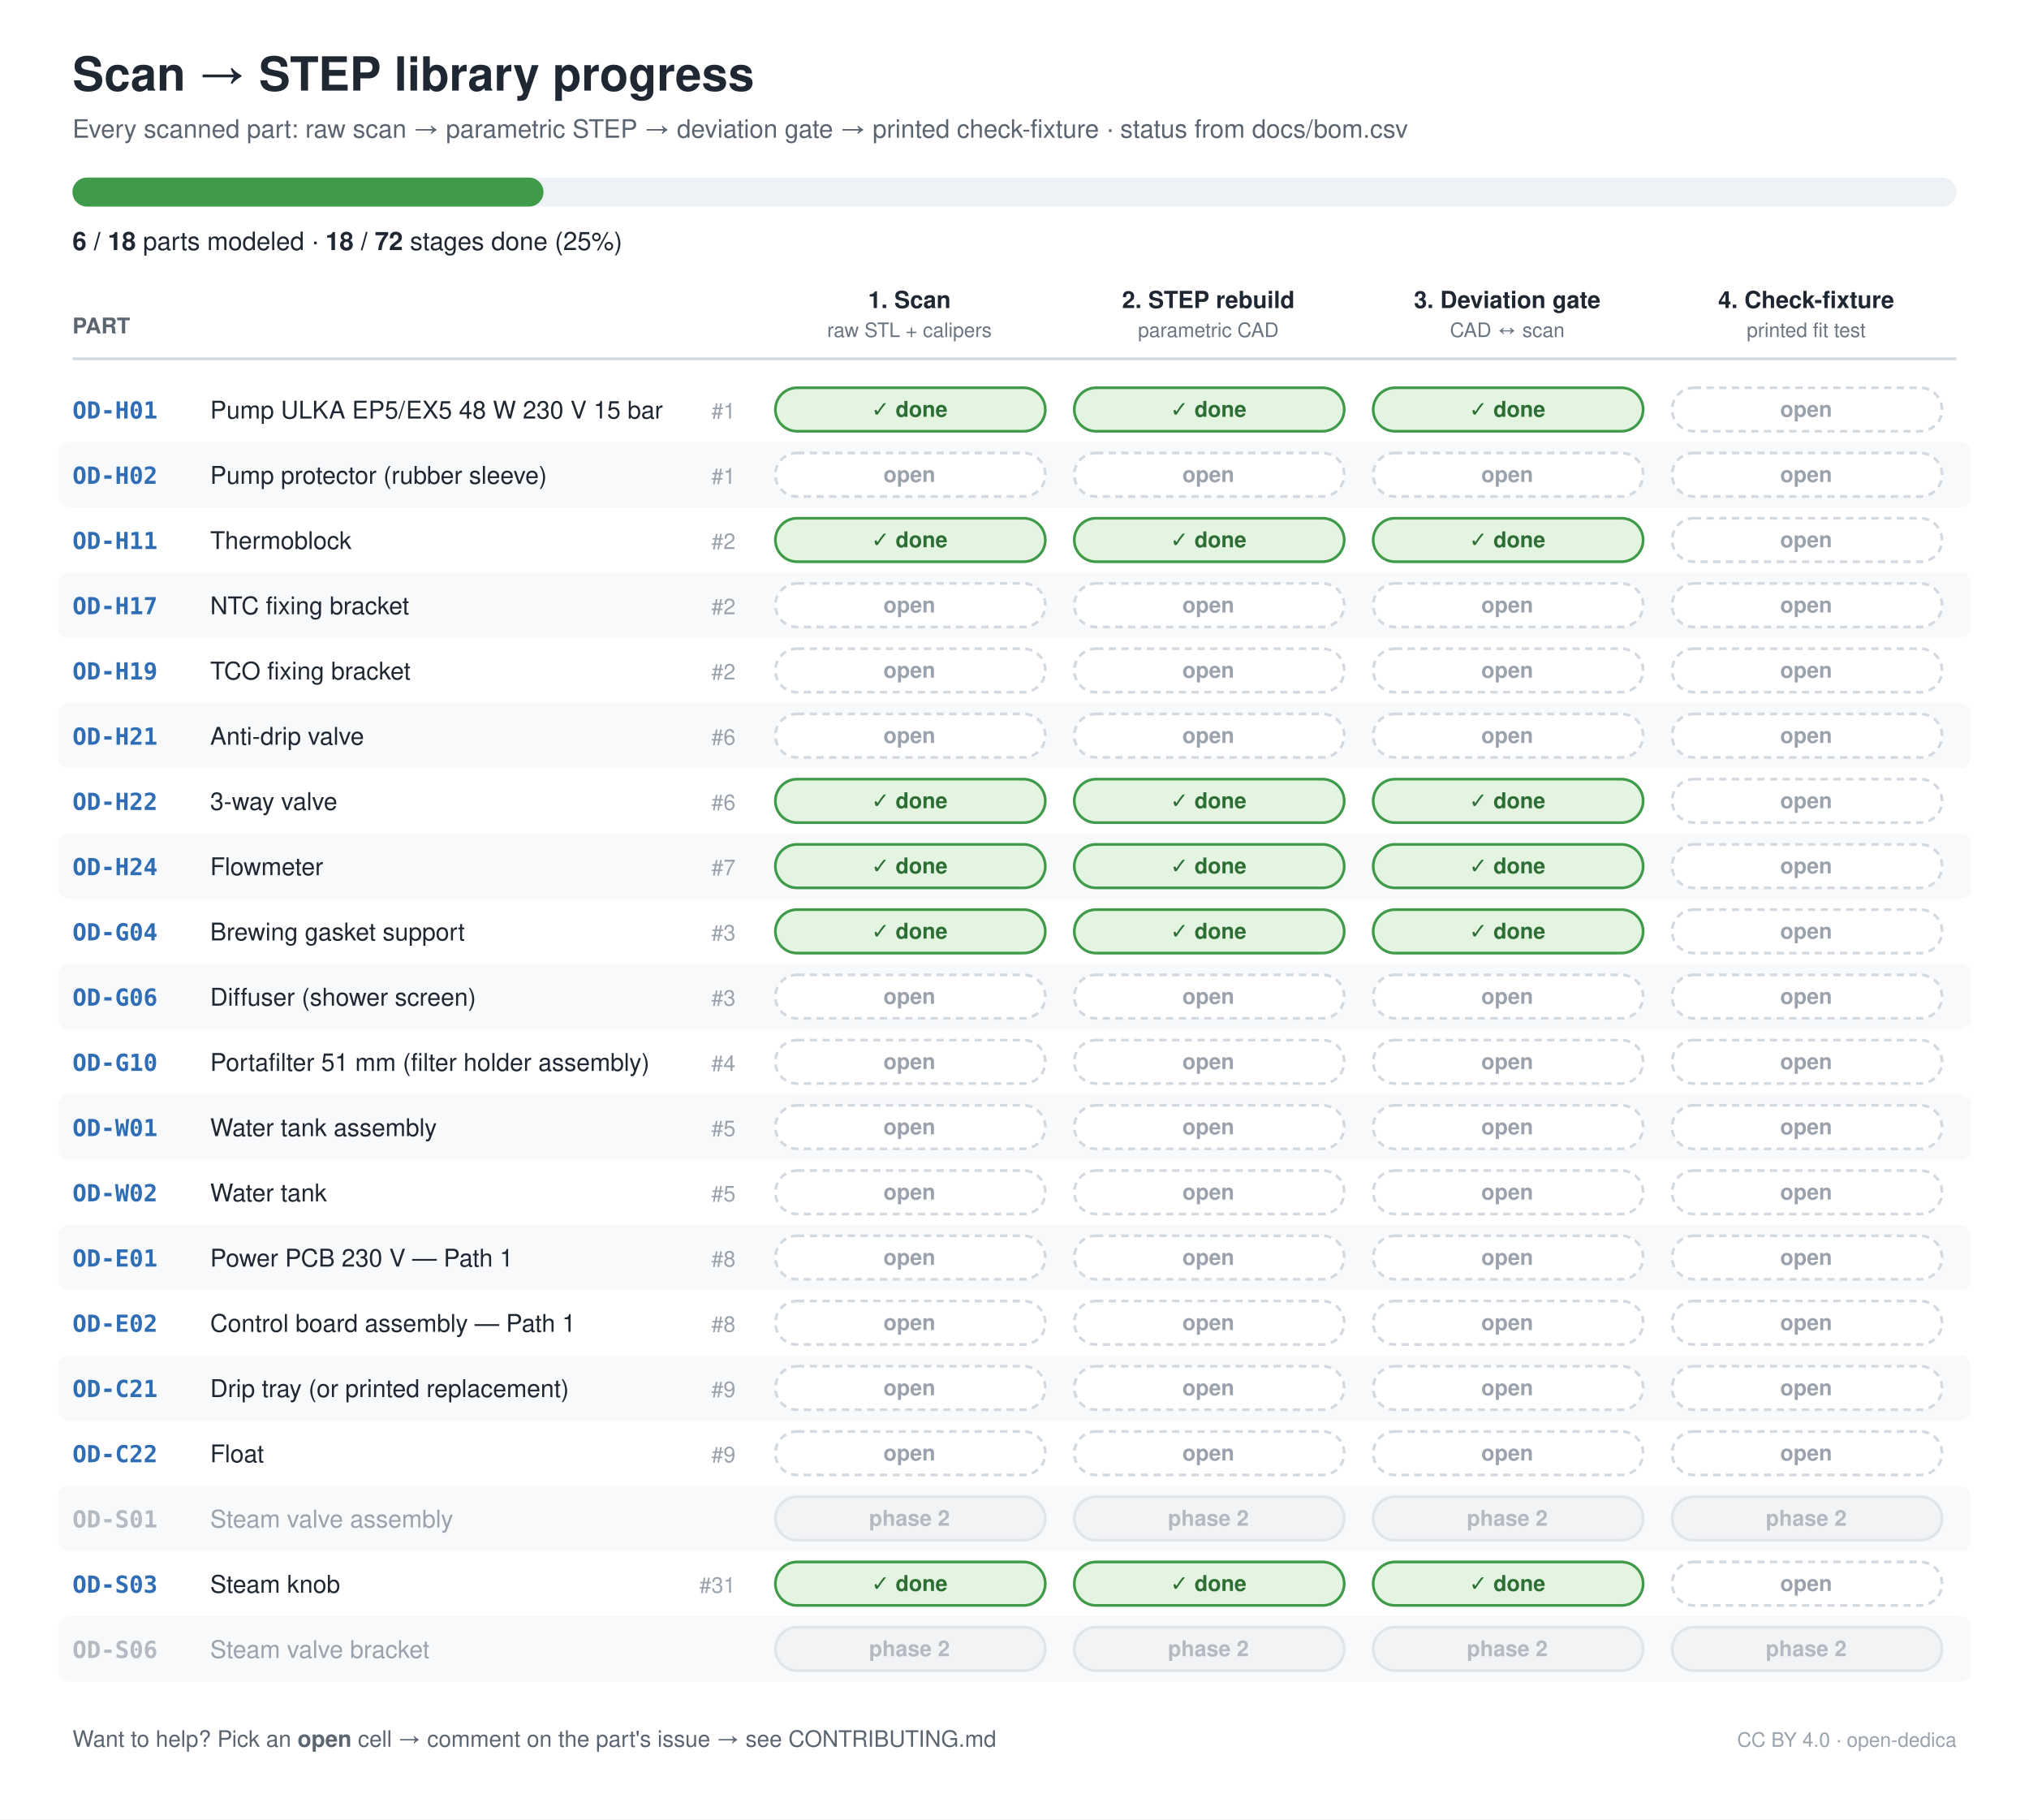
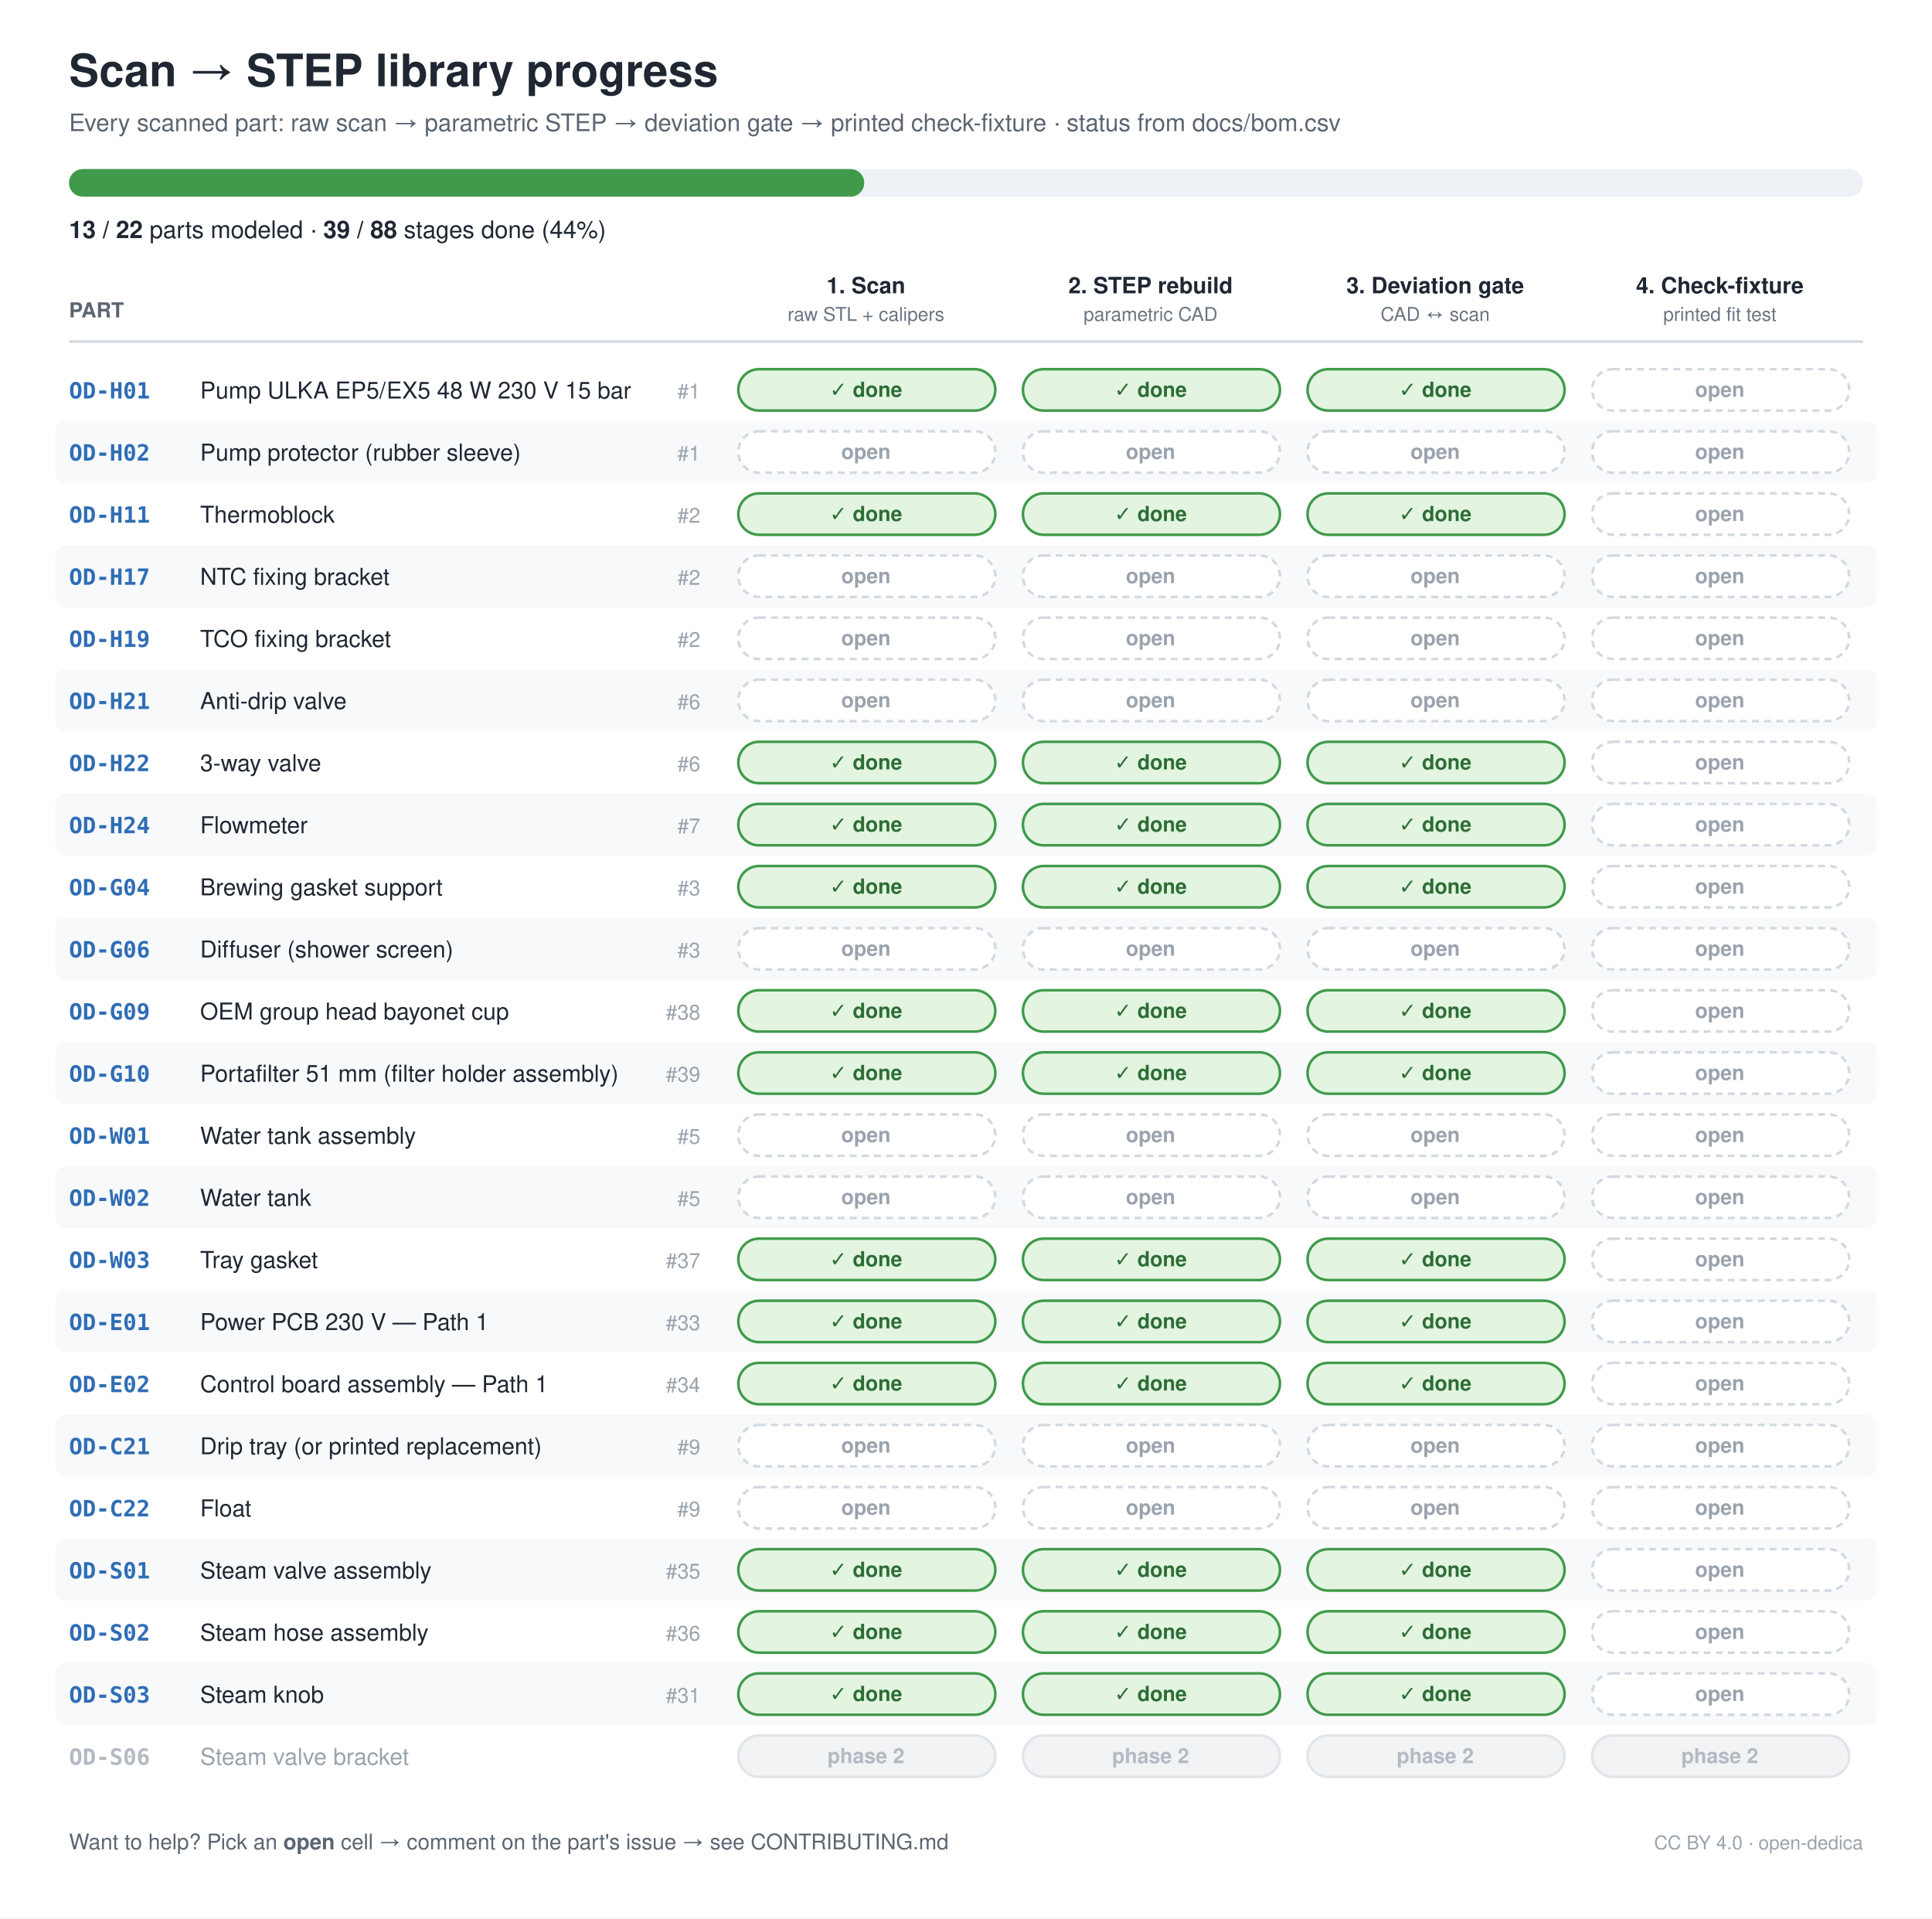
- <svg xmlns="http://www.w3.org/2000/svg" viewBox="0 0 1120 1004" width="1120" height="1004" font-family="Helvetica, Arial, sans-serif">
-   <rect width="1120" height="1004" fill="#ffffff" />
+ <svg xmlns="http://www.w3.org/2000/svg" viewBox="0 0 1120 1112" width="1120" height="1112" font-family="Helvetica, Arial, sans-serif">
+   <rect width="1120" height="1112" fill="#ffffff" />
  <text x="40" y="50" font-size="26" font-weight="700" fill="#1f2733">Scan → STEP library progress</text>
  <text x="40" y="76" font-size="14" fill="#5b6572">Every scanned part: raw scan → parametric STEP → deviation gate → printed check-fixture · status from docs/bom.csv</text>
  <rect x="40" y="98" width="1040" height="16" rx="8" fill="#eef1f5" />
-   <rect x="40" y="98" width="260" height="16" rx="8" fill="#3f9a4a" />
+   <rect x="40" y="98" width="461" height="16" rx="8" fill="#3f9a4a" />
  <text x="40" y="138" font-size="14" fill="#1f2733">
-     <tspan font-weight="700">6 / 18</tspan> parts modeled · <tspan font-weight="700">18 / 72</tspan> stages done (25%)</text>
+     <tspan font-weight="700">13 / 22</tspan> parts modeled · <tspan font-weight="700">39 / 88</tspan> stages done (44%)</text>
  <text x="40" y="184" font-size="12" font-weight="700" fill="#5b6572">PART</text>
  <text x="502" y="170" font-size="13" font-weight="700" fill="#1f2733" text-anchor="middle">1. Scan</text>
  <text x="502" y="186" font-size="11" fill="#6b7582" text-anchor="middle">raw STL + calipers</text>
  <text x="667" y="170" font-size="13" font-weight="700" fill="#1f2733" text-anchor="middle">2. STEP rebuild</text>
  <text x="667" y="186" font-size="11" fill="#6b7582" text-anchor="middle">parametric CAD</text>
  <text x="832" y="170" font-size="13" font-weight="700" fill="#1f2733" text-anchor="middle">3. Deviation gate</text>
  <text x="832" y="186" font-size="11" fill="#6b7582" text-anchor="middle">CAD ↔ scan</text>
  <text x="997" y="170" font-size="13" font-weight="700" fill="#1f2733" text-anchor="middle">4. Check-fixture</text>
  <text x="997" y="186" font-size="11" fill="#6b7582" text-anchor="middle">printed fit test</text>
  <path d="M40 198H1080" stroke="#d3d9e0" stroke-width="1.5" />
  <text x="40" y="231" font-size="13" font-weight="700" fill="#2f6db5" font-family="Menlo,Consolas,monospace">OD-H01</text>
  <text x="116" y="231" font-size="13.5" fill="#1f2733">Pump ULKA EP5/EX5 48 W 230 V 15 bar</text>
  <text x="406" y="231" font-size="12" fill="#9aa3ad" text-anchor="end">#1</text>
  <rect x="428" y="214" width="149" height="24" rx="12" fill="#e3f4e1" stroke="#3f9a4a" stroke-width="1.5" />
  <text x="502" y="230" font-size="12" font-weight="700" fill="#2c6e34" text-anchor="middle">✓ done</text>
  <rect x="593" y="214" width="149" height="24" rx="12" fill="#e3f4e1" stroke="#3f9a4a" stroke-width="1.5" />
  <text x="667" y="230" font-size="12" font-weight="700" fill="#2c6e34" text-anchor="middle">✓ done</text>
  <rect x="758" y="214" width="149" height="24" rx="12" fill="#e3f4e1" stroke="#3f9a4a" stroke-width="1.5" />
  <text x="832" y="230" font-size="12" font-weight="700" fill="#2c6e34" text-anchor="middle">✓ done</text>
  <rect x="923" y="214" width="149" height="24" rx="12" fill="#ffffff" stroke="#d3d9e0" stroke-width="1.5" stroke-dasharray="4 3" />
  <text x="997" y="230" font-size="12" font-weight="700" fill="#9aa3ad" text-anchor="middle">open</text>
  <rect x="32" y="244" width="1056" height="36" rx="6" fill="#f7f9fb" />
  <text x="40" y="267" font-size="13" font-weight="700" fill="#2f6db5" font-family="Menlo,Consolas,monospace">OD-H02</text>
  <text x="116" y="267" font-size="13.5" fill="#1f2733">Pump protector (rubber sleeve)</text>
  <text x="406" y="267" font-size="12" fill="#9aa3ad" text-anchor="end">#1</text>
  <rect x="428" y="250" width="149" height="24" rx="12" fill="#ffffff" stroke="#d3d9e0" stroke-width="1.5" stroke-dasharray="4 3" />
  <text x="502" y="266" font-size="12" font-weight="700" fill="#9aa3ad" text-anchor="middle">open</text>
  <rect x="593" y="250" width="149" height="24" rx="12" fill="#ffffff" stroke="#d3d9e0" stroke-width="1.5" stroke-dasharray="4 3" />
  <text x="667" y="266" font-size="12" font-weight="700" fill="#9aa3ad" text-anchor="middle">open</text>
  <rect x="758" y="250" width="149" height="24" rx="12" fill="#ffffff" stroke="#d3d9e0" stroke-width="1.5" stroke-dasharray="4 3" />
  <text x="832" y="266" font-size="12" font-weight="700" fill="#9aa3ad" text-anchor="middle">open</text>
  <rect x="923" y="250" width="149" height="24" rx="12" fill="#ffffff" stroke="#d3d9e0" stroke-width="1.5" stroke-dasharray="4 3" />
  <text x="997" y="266" font-size="12" font-weight="700" fill="#9aa3ad" text-anchor="middle">open</text>
  <text x="40" y="303" font-size="13" font-weight="700" fill="#2f6db5" font-family="Menlo,Consolas,monospace">OD-H11</text>
  <text x="116" y="303" font-size="13.5" fill="#1f2733">Thermoblock</text>
  <text x="406" y="303" font-size="12" fill="#9aa3ad" text-anchor="end">#2</text>
  <rect x="428" y="286" width="149" height="24" rx="12" fill="#e3f4e1" stroke="#3f9a4a" stroke-width="1.5" />
  <text x="502" y="302" font-size="12" font-weight="700" fill="#2c6e34" text-anchor="middle">✓ done</text>
  <rect x="593" y="286" width="149" height="24" rx="12" fill="#e3f4e1" stroke="#3f9a4a" stroke-width="1.5" />
  <text x="667" y="302" font-size="12" font-weight="700" fill="#2c6e34" text-anchor="middle">✓ done</text>
  <rect x="758" y="286" width="149" height="24" rx="12" fill="#e3f4e1" stroke="#3f9a4a" stroke-width="1.5" />
  <text x="832" y="302" font-size="12" font-weight="700" fill="#2c6e34" text-anchor="middle">✓ done</text>
  <rect x="923" y="286" width="149" height="24" rx="12" fill="#ffffff" stroke="#d3d9e0" stroke-width="1.5" stroke-dasharray="4 3" />
  <text x="997" y="302" font-size="12" font-weight="700" fill="#9aa3ad" text-anchor="middle">open</text>
  <rect x="32" y="316" width="1056" height="36" rx="6" fill="#f7f9fb" />
  <text x="40" y="339" font-size="13" font-weight="700" fill="#2f6db5" font-family="Menlo,Consolas,monospace">OD-H17</text>
  <text x="116" y="339" font-size="13.5" fill="#1f2733">NTC fixing bracket</text>
  <text x="406" y="339" font-size="12" fill="#9aa3ad" text-anchor="end">#2</text>
  <rect x="428" y="322" width="149" height="24" rx="12" fill="#ffffff" stroke="#d3d9e0" stroke-width="1.5" stroke-dasharray="4 3" />
  <text x="502" y="338" font-size="12" font-weight="700" fill="#9aa3ad" text-anchor="middle">open</text>
  <rect x="593" y="322" width="149" height="24" rx="12" fill="#ffffff" stroke="#d3d9e0" stroke-width="1.5" stroke-dasharray="4 3" />
  <text x="667" y="338" font-size="12" font-weight="700" fill="#9aa3ad" text-anchor="middle">open</text>
  <rect x="758" y="322" width="149" height="24" rx="12" fill="#ffffff" stroke="#d3d9e0" stroke-width="1.5" stroke-dasharray="4 3" />
  <text x="832" y="338" font-size="12" font-weight="700" fill="#9aa3ad" text-anchor="middle">open</text>
  <rect x="923" y="322" width="149" height="24" rx="12" fill="#ffffff" stroke="#d3d9e0" stroke-width="1.5" stroke-dasharray="4 3" />
  <text x="997" y="338" font-size="12" font-weight="700" fill="#9aa3ad" text-anchor="middle">open</text>
  <text x="40" y="375" font-size="13" font-weight="700" fill="#2f6db5" font-family="Menlo,Consolas,monospace">OD-H19</text>
  <text x="116" y="375" font-size="13.5" fill="#1f2733">TCO fixing bracket</text>
  <text x="406" y="375" font-size="12" fill="#9aa3ad" text-anchor="end">#2</text>
  <rect x="428" y="358" width="149" height="24" rx="12" fill="#ffffff" stroke="#d3d9e0" stroke-width="1.5" stroke-dasharray="4 3" />
  <text x="502" y="374" font-size="12" font-weight="700" fill="#9aa3ad" text-anchor="middle">open</text>
  <rect x="593" y="358" width="149" height="24" rx="12" fill="#ffffff" stroke="#d3d9e0" stroke-width="1.5" stroke-dasharray="4 3" />
  <text x="667" y="374" font-size="12" font-weight="700" fill="#9aa3ad" text-anchor="middle">open</text>
  <rect x="758" y="358" width="149" height="24" rx="12" fill="#ffffff" stroke="#d3d9e0" stroke-width="1.5" stroke-dasharray="4 3" />
  <text x="832" y="374" font-size="12" font-weight="700" fill="#9aa3ad" text-anchor="middle">open</text>
  <rect x="923" y="358" width="149" height="24" rx="12" fill="#ffffff" stroke="#d3d9e0" stroke-width="1.5" stroke-dasharray="4 3" />
  <text x="997" y="374" font-size="12" font-weight="700" fill="#9aa3ad" text-anchor="middle">open</text>
  <rect x="32" y="388" width="1056" height="36" rx="6" fill="#f7f9fb" />
  <text x="40" y="411" font-size="13" font-weight="700" fill="#2f6db5" font-family="Menlo,Consolas,monospace">OD-H21</text>
  <text x="116" y="411" font-size="13.5" fill="#1f2733">Anti-drip valve</text>
  <text x="406" y="411" font-size="12" fill="#9aa3ad" text-anchor="end">#6</text>
  <rect x="428" y="394" width="149" height="24" rx="12" fill="#ffffff" stroke="#d3d9e0" stroke-width="1.5" stroke-dasharray="4 3" />
  <text x="502" y="410" font-size="12" font-weight="700" fill="#9aa3ad" text-anchor="middle">open</text>
  <rect x="593" y="394" width="149" height="24" rx="12" fill="#ffffff" stroke="#d3d9e0" stroke-width="1.5" stroke-dasharray="4 3" />
  <text x="667" y="410" font-size="12" font-weight="700" fill="#9aa3ad" text-anchor="middle">open</text>
  <rect x="758" y="394" width="149" height="24" rx="12" fill="#ffffff" stroke="#d3d9e0" stroke-width="1.5" stroke-dasharray="4 3" />
  <text x="832" y="410" font-size="12" font-weight="700" fill="#9aa3ad" text-anchor="middle">open</text>
  <rect x="923" y="394" width="149" height="24" rx="12" fill="#ffffff" stroke="#d3d9e0" stroke-width="1.5" stroke-dasharray="4 3" />
  <text x="997" y="410" font-size="12" font-weight="700" fill="#9aa3ad" text-anchor="middle">open</text>
  <text x="40" y="447" font-size="13" font-weight="700" fill="#2f6db5" font-family="Menlo,Consolas,monospace">OD-H22</text>
  <text x="116" y="447" font-size="13.5" fill="#1f2733">3-way valve</text>
  <text x="406" y="447" font-size="12" fill="#9aa3ad" text-anchor="end">#6</text>
  <rect x="428" y="430" width="149" height="24" rx="12" fill="#e3f4e1" stroke="#3f9a4a" stroke-width="1.5" />
  <text x="502" y="446" font-size="12" font-weight="700" fill="#2c6e34" text-anchor="middle">✓ done</text>
  <rect x="593" y="430" width="149" height="24" rx="12" fill="#e3f4e1" stroke="#3f9a4a" stroke-width="1.5" />
  <text x="667" y="446" font-size="12" font-weight="700" fill="#2c6e34" text-anchor="middle">✓ done</text>
  <rect x="758" y="430" width="149" height="24" rx="12" fill="#e3f4e1" stroke="#3f9a4a" stroke-width="1.5" />
  <text x="832" y="446" font-size="12" font-weight="700" fill="#2c6e34" text-anchor="middle">✓ done</text>
  <rect x="923" y="430" width="149" height="24" rx="12" fill="#ffffff" stroke="#d3d9e0" stroke-width="1.5" stroke-dasharray="4 3" />
  <text x="997" y="446" font-size="12" font-weight="700" fill="#9aa3ad" text-anchor="middle">open</text>
  <rect x="32" y="460" width="1056" height="36" rx="6" fill="#f7f9fb" />
  <text x="40" y="483" font-size="13" font-weight="700" fill="#2f6db5" font-family="Menlo,Consolas,monospace">OD-H24</text>
  <text x="116" y="483" font-size="13.5" fill="#1f2733">Flowmeter</text>
  <text x="406" y="483" font-size="12" fill="#9aa3ad" text-anchor="end">#7</text>
  <rect x="428" y="466" width="149" height="24" rx="12" fill="#e3f4e1" stroke="#3f9a4a" stroke-width="1.5" />
  <text x="502" y="482" font-size="12" font-weight="700" fill="#2c6e34" text-anchor="middle">✓ done</text>
  <rect x="593" y="466" width="149" height="24" rx="12" fill="#e3f4e1" stroke="#3f9a4a" stroke-width="1.5" />
  <text x="667" y="482" font-size="12" font-weight="700" fill="#2c6e34" text-anchor="middle">✓ done</text>
  <rect x="758" y="466" width="149" height="24" rx="12" fill="#e3f4e1" stroke="#3f9a4a" stroke-width="1.5" />
  <text x="832" y="482" font-size="12" font-weight="700" fill="#2c6e34" text-anchor="middle">✓ done</text>
  <rect x="923" y="466" width="149" height="24" rx="12" fill="#ffffff" stroke="#d3d9e0" stroke-width="1.5" stroke-dasharray="4 3" />
  <text x="997" y="482" font-size="12" font-weight="700" fill="#9aa3ad" text-anchor="middle">open</text>
  <text x="40" y="519" font-size="13" font-weight="700" fill="#2f6db5" font-family="Menlo,Consolas,monospace">OD-G04</text>
  <text x="116" y="519" font-size="13.5" fill="#1f2733">Brewing gasket support</text>
  <text x="406" y="519" font-size="12" fill="#9aa3ad" text-anchor="end">#3</text>
  <rect x="428" y="502" width="149" height="24" rx="12" fill="#e3f4e1" stroke="#3f9a4a" stroke-width="1.5" />
  <text x="502" y="518" font-size="12" font-weight="700" fill="#2c6e34" text-anchor="middle">✓ done</text>
  <rect x="593" y="502" width="149" height="24" rx="12" fill="#e3f4e1" stroke="#3f9a4a" stroke-width="1.5" />
  <text x="667" y="518" font-size="12" font-weight="700" fill="#2c6e34" text-anchor="middle">✓ done</text>
  <rect x="758" y="502" width="149" height="24" rx="12" fill="#e3f4e1" stroke="#3f9a4a" stroke-width="1.5" />
  <text x="832" y="518" font-size="12" font-weight="700" fill="#2c6e34" text-anchor="middle">✓ done</text>
  <rect x="923" y="502" width="149" height="24" rx="12" fill="#ffffff" stroke="#d3d9e0" stroke-width="1.5" stroke-dasharray="4 3" />
  <text x="997" y="518" font-size="12" font-weight="700" fill="#9aa3ad" text-anchor="middle">open</text>
  <rect x="32" y="532" width="1056" height="36" rx="6" fill="#f7f9fb" />
  <text x="40" y="555" font-size="13" font-weight="700" fill="#2f6db5" font-family="Menlo,Consolas,monospace">OD-G06</text>
  <text x="116" y="555" font-size="13.5" fill="#1f2733">Diffuser (shower screen)</text>
  <text x="406" y="555" font-size="12" fill="#9aa3ad" text-anchor="end">#3</text>
  <rect x="428" y="538" width="149" height="24" rx="12" fill="#ffffff" stroke="#d3d9e0" stroke-width="1.5" stroke-dasharray="4 3" />
  <text x="502" y="554" font-size="12" font-weight="700" fill="#9aa3ad" text-anchor="middle">open</text>
  <rect x="593" y="538" width="149" height="24" rx="12" fill="#ffffff" stroke="#d3d9e0" stroke-width="1.5" stroke-dasharray="4 3" />
  <text x="667" y="554" font-size="12" font-weight="700" fill="#9aa3ad" text-anchor="middle">open</text>
  <rect x="758" y="538" width="149" height="24" rx="12" fill="#ffffff" stroke="#d3d9e0" stroke-width="1.5" stroke-dasharray="4 3" />
  <text x="832" y="554" font-size="12" font-weight="700" fill="#9aa3ad" text-anchor="middle">open</text>
  <rect x="923" y="538" width="149" height="24" rx="12" fill="#ffffff" stroke="#d3d9e0" stroke-width="1.5" stroke-dasharray="4 3" />
  <text x="997" y="554" font-size="12" font-weight="700" fill="#9aa3ad" text-anchor="middle">open</text>
-   <text x="40" y="591" font-size="13" font-weight="700" fill="#2f6db5" font-family="Menlo,Consolas,monospace">OD-G10</text>
-   <text x="116" y="591" font-size="13.5" fill="#1f2733">Portafilter 51 mm (filter holder assembly)</text>
-   <text x="406" y="591" font-size="12" fill="#9aa3ad" text-anchor="end">#4</text>
-   <rect x="428" y="574" width="149" height="24" rx="12" fill="#ffffff" stroke="#d3d9e0" stroke-width="1.5" stroke-dasharray="4 3" />
-   <text x="502" y="590" font-size="12" font-weight="700" fill="#9aa3ad" text-anchor="middle">open</text>
-   <rect x="593" y="574" width="149" height="24" rx="12" fill="#ffffff" stroke="#d3d9e0" stroke-width="1.5" stroke-dasharray="4 3" />
-   <text x="667" y="590" font-size="12" font-weight="700" fill="#9aa3ad" text-anchor="middle">open</text>
-   <rect x="758" y="574" width="149" height="24" rx="12" fill="#ffffff" stroke="#d3d9e0" stroke-width="1.5" stroke-dasharray="4 3" />
-   <text x="832" y="590" font-size="12" font-weight="700" fill="#9aa3ad" text-anchor="middle">open</text>
+   <text x="40" y="591" font-size="13" font-weight="700" fill="#2f6db5" font-family="Menlo,Consolas,monospace">OD-G09</text>
+   <text x="116" y="591" font-size="13.5" fill="#1f2733">OEM group head bayonet cup</text>
+   <text x="406" y="591" font-size="12" fill="#9aa3ad" text-anchor="end">#38</text>
+   <rect x="428" y="574" width="149" height="24" rx="12" fill="#e3f4e1" stroke="#3f9a4a" stroke-width="1.5" />
+   <text x="502" y="590" font-size="12" font-weight="700" fill="#2c6e34" text-anchor="middle">✓ done</text>
+   <rect x="593" y="574" width="149" height="24" rx="12" fill="#e3f4e1" stroke="#3f9a4a" stroke-width="1.5" />
+   <text x="667" y="590" font-size="12" font-weight="700" fill="#2c6e34" text-anchor="middle">✓ done</text>
+   <rect x="758" y="574" width="149" height="24" rx="12" fill="#e3f4e1" stroke="#3f9a4a" stroke-width="1.5" />
+   <text x="832" y="590" font-size="12" font-weight="700" fill="#2c6e34" text-anchor="middle">✓ done</text>
  <rect x="923" y="574" width="149" height="24" rx="12" fill="#ffffff" stroke="#d3d9e0" stroke-width="1.5" stroke-dasharray="4 3" />
  <text x="997" y="590" font-size="12" font-weight="700" fill="#9aa3ad" text-anchor="middle">open</text>
  <rect x="32" y="604" width="1056" height="36" rx="6" fill="#f7f9fb" />
-   <text x="40" y="627" font-size="13" font-weight="700" fill="#2f6db5" font-family="Menlo,Consolas,monospace">OD-W01</text>
-   <text x="116" y="627" font-size="13.5" fill="#1f2733">Water tank assembly</text>
-   <text x="406" y="627" font-size="12" fill="#9aa3ad" text-anchor="end">#5</text>
-   <rect x="428" y="610" width="149" height="24" rx="12" fill="#ffffff" stroke="#d3d9e0" stroke-width="1.5" stroke-dasharray="4 3" />
-   <text x="502" y="626" font-size="12" font-weight="700" fill="#9aa3ad" text-anchor="middle">open</text>
-   <rect x="593" y="610" width="149" height="24" rx="12" fill="#ffffff" stroke="#d3d9e0" stroke-width="1.5" stroke-dasharray="4 3" />
-   <text x="667" y="626" font-size="12" font-weight="700" fill="#9aa3ad" text-anchor="middle">open</text>
-   <rect x="758" y="610" width="149" height="24" rx="12" fill="#ffffff" stroke="#d3d9e0" stroke-width="1.5" stroke-dasharray="4 3" />
-   <text x="832" y="626" font-size="12" font-weight="700" fill="#9aa3ad" text-anchor="middle">open</text>
+   <text x="40" y="627" font-size="13" font-weight="700" fill="#2f6db5" font-family="Menlo,Consolas,monospace">OD-G10</text>
+   <text x="116" y="627" font-size="13.5" fill="#1f2733">Portafilter 51 mm (filter holder assembly)</text>
+   <text x="406" y="627" font-size="12" fill="#9aa3ad" text-anchor="end">#39</text>
+   <rect x="428" y="610" width="149" height="24" rx="12" fill="#e3f4e1" stroke="#3f9a4a" stroke-width="1.5" />
+   <text x="502" y="626" font-size="12" font-weight="700" fill="#2c6e34" text-anchor="middle">✓ done</text>
+   <rect x="593" y="610" width="149" height="24" rx="12" fill="#e3f4e1" stroke="#3f9a4a" stroke-width="1.5" />
+   <text x="667" y="626" font-size="12" font-weight="700" fill="#2c6e34" text-anchor="middle">✓ done</text>
+   <rect x="758" y="610" width="149" height="24" rx="12" fill="#e3f4e1" stroke="#3f9a4a" stroke-width="1.5" />
+   <text x="832" y="626" font-size="12" font-weight="700" fill="#2c6e34" text-anchor="middle">✓ done</text>
  <rect x="923" y="610" width="149" height="24" rx="12" fill="#ffffff" stroke="#d3d9e0" stroke-width="1.5" stroke-dasharray="4 3" />
  <text x="997" y="626" font-size="12" font-weight="700" fill="#9aa3ad" text-anchor="middle">open</text>
-   <text x="40" y="663" font-size="13" font-weight="700" fill="#2f6db5" font-family="Menlo,Consolas,monospace">OD-W02</text>
-   <text x="116" y="663" font-size="13.5" fill="#1f2733">Water tank</text>
+   <text x="40" y="663" font-size="13" font-weight="700" fill="#2f6db5" font-family="Menlo,Consolas,monospace">OD-W01</text>
+   <text x="116" y="663" font-size="13.5" fill="#1f2733">Water tank assembly</text>
  <text x="406" y="663" font-size="12" fill="#9aa3ad" text-anchor="end">#5</text>
  <rect x="428" y="646" width="149" height="24" rx="12" fill="#ffffff" stroke="#d3d9e0" stroke-width="1.5" stroke-dasharray="4 3" />
  <text x="502" y="662" font-size="12" font-weight="700" fill="#9aa3ad" text-anchor="middle">open</text>
  <rect x="593" y="646" width="149" height="24" rx="12" fill="#ffffff" stroke="#d3d9e0" stroke-width="1.5" stroke-dasharray="4 3" />
  <text x="667" y="662" font-size="12" font-weight="700" fill="#9aa3ad" text-anchor="middle">open</text>
  <rect x="758" y="646" width="149" height="24" rx="12" fill="#ffffff" stroke="#d3d9e0" stroke-width="1.5" stroke-dasharray="4 3" />
  <text x="832" y="662" font-size="12" font-weight="700" fill="#9aa3ad" text-anchor="middle">open</text>
  <rect x="923" y="646" width="149" height="24" rx="12" fill="#ffffff" stroke="#d3d9e0" stroke-width="1.5" stroke-dasharray="4 3" />
  <text x="997" y="662" font-size="12" font-weight="700" fill="#9aa3ad" text-anchor="middle">open</text>
  <rect x="32" y="676" width="1056" height="36" rx="6" fill="#f7f9fb" />
-   <text x="40" y="699" font-size="13" font-weight="700" fill="#2f6db5" font-family="Menlo,Consolas,monospace">OD-E01</text>
-   <text x="116" y="699" font-size="13.5" fill="#1f2733">Power PCB 230 V — Path 1</text>
-   <text x="406" y="699" font-size="12" fill="#9aa3ad" text-anchor="end">#8</text>
+   <text x="40" y="699" font-size="13" font-weight="700" fill="#2f6db5" font-family="Menlo,Consolas,monospace">OD-W02</text>
+   <text x="116" y="699" font-size="13.5" fill="#1f2733">Water tank</text>
+   <text x="406" y="699" font-size="12" fill="#9aa3ad" text-anchor="end">#5</text>
  <rect x="428" y="682" width="149" height="24" rx="12" fill="#ffffff" stroke="#d3d9e0" stroke-width="1.5" stroke-dasharray="4 3" />
  <text x="502" y="698" font-size="12" font-weight="700" fill="#9aa3ad" text-anchor="middle">open</text>
  <rect x="593" y="682" width="149" height="24" rx="12" fill="#ffffff" stroke="#d3d9e0" stroke-width="1.5" stroke-dasharray="4 3" />
  <text x="667" y="698" font-size="12" font-weight="700" fill="#9aa3ad" text-anchor="middle">open</text>
  <rect x="758" y="682" width="149" height="24" rx="12" fill="#ffffff" stroke="#d3d9e0" stroke-width="1.5" stroke-dasharray="4 3" />
  <text x="832" y="698" font-size="12" font-weight="700" fill="#9aa3ad" text-anchor="middle">open</text>
  <rect x="923" y="682" width="149" height="24" rx="12" fill="#ffffff" stroke="#d3d9e0" stroke-width="1.5" stroke-dasharray="4 3" />
  <text x="997" y="698" font-size="12" font-weight="700" fill="#9aa3ad" text-anchor="middle">open</text>
-   <text x="40" y="735" font-size="13" font-weight="700" fill="#2f6db5" font-family="Menlo,Consolas,monospace">OD-E02</text>
-   <text x="116" y="735" font-size="13.5" fill="#1f2733">Control board assembly — Path 1</text>
-   <text x="406" y="735" font-size="12" fill="#9aa3ad" text-anchor="end">#8</text>
-   <rect x="428" y="718" width="149" height="24" rx="12" fill="#ffffff" stroke="#d3d9e0" stroke-width="1.5" stroke-dasharray="4 3" />
-   <text x="502" y="734" font-size="12" font-weight="700" fill="#9aa3ad" text-anchor="middle">open</text>
-   <rect x="593" y="718" width="149" height="24" rx="12" fill="#ffffff" stroke="#d3d9e0" stroke-width="1.5" stroke-dasharray="4 3" />
-   <text x="667" y="734" font-size="12" font-weight="700" fill="#9aa3ad" text-anchor="middle">open</text>
-   <rect x="758" y="718" width="149" height="24" rx="12" fill="#ffffff" stroke="#d3d9e0" stroke-width="1.5" stroke-dasharray="4 3" />
-   <text x="832" y="734" font-size="12" font-weight="700" fill="#9aa3ad" text-anchor="middle">open</text>
+   <text x="40" y="735" font-size="13" font-weight="700" fill="#2f6db5" font-family="Menlo,Consolas,monospace">OD-W03</text>
+   <text x="116" y="735" font-size="13.5" fill="#1f2733">Tray gasket</text>
+   <text x="406" y="735" font-size="12" fill="#9aa3ad" text-anchor="end">#37</text>
+   <rect x="428" y="718" width="149" height="24" rx="12" fill="#e3f4e1" stroke="#3f9a4a" stroke-width="1.5" />
+   <text x="502" y="734" font-size="12" font-weight="700" fill="#2c6e34" text-anchor="middle">✓ done</text>
+   <rect x="593" y="718" width="149" height="24" rx="12" fill="#e3f4e1" stroke="#3f9a4a" stroke-width="1.5" />
+   <text x="667" y="734" font-size="12" font-weight="700" fill="#2c6e34" text-anchor="middle">✓ done</text>
+   <rect x="758" y="718" width="149" height="24" rx="12" fill="#e3f4e1" stroke="#3f9a4a" stroke-width="1.5" />
+   <text x="832" y="734" font-size="12" font-weight="700" fill="#2c6e34" text-anchor="middle">✓ done</text>
  <rect x="923" y="718" width="149" height="24" rx="12" fill="#ffffff" stroke="#d3d9e0" stroke-width="1.5" stroke-dasharray="4 3" />
  <text x="997" y="734" font-size="12" font-weight="700" fill="#9aa3ad" text-anchor="middle">open</text>
  <rect x="32" y="748" width="1056" height="36" rx="6" fill="#f7f9fb" />
-   <text x="40" y="771" font-size="13" font-weight="700" fill="#2f6db5" font-family="Menlo,Consolas,monospace">OD-C21</text>
-   <text x="116" y="771" font-size="13.5" fill="#1f2733">Drip tray (or printed replacement)</text>
-   <text x="406" y="771" font-size="12" fill="#9aa3ad" text-anchor="end">#9</text>
-   <rect x="428" y="754" width="149" height="24" rx="12" fill="#ffffff" stroke="#d3d9e0" stroke-width="1.5" stroke-dasharray="4 3" />
-   <text x="502" y="770" font-size="12" font-weight="700" fill="#9aa3ad" text-anchor="middle">open</text>
-   <rect x="593" y="754" width="149" height="24" rx="12" fill="#ffffff" stroke="#d3d9e0" stroke-width="1.5" stroke-dasharray="4 3" />
-   <text x="667" y="770" font-size="12" font-weight="700" fill="#9aa3ad" text-anchor="middle">open</text>
-   <rect x="758" y="754" width="149" height="24" rx="12" fill="#ffffff" stroke="#d3d9e0" stroke-width="1.5" stroke-dasharray="4 3" />
-   <text x="832" y="770" font-size="12" font-weight="700" fill="#9aa3ad" text-anchor="middle">open</text>
+   <text x="40" y="771" font-size="13" font-weight="700" fill="#2f6db5" font-family="Menlo,Consolas,monospace">OD-E01</text>
+   <text x="116" y="771" font-size="13.5" fill="#1f2733">Power PCB 230 V — Path 1</text>
+   <text x="406" y="771" font-size="12" fill="#9aa3ad" text-anchor="end">#33</text>
+   <rect x="428" y="754" width="149" height="24" rx="12" fill="#e3f4e1" stroke="#3f9a4a" stroke-width="1.5" />
+   <text x="502" y="770" font-size="12" font-weight="700" fill="#2c6e34" text-anchor="middle">✓ done</text>
+   <rect x="593" y="754" width="149" height="24" rx="12" fill="#e3f4e1" stroke="#3f9a4a" stroke-width="1.5" />
+   <text x="667" y="770" font-size="12" font-weight="700" fill="#2c6e34" text-anchor="middle">✓ done</text>
+   <rect x="758" y="754" width="149" height="24" rx="12" fill="#e3f4e1" stroke="#3f9a4a" stroke-width="1.5" />
+   <text x="832" y="770" font-size="12" font-weight="700" fill="#2c6e34" text-anchor="middle">✓ done</text>
  <rect x="923" y="754" width="149" height="24" rx="12" fill="#ffffff" stroke="#d3d9e0" stroke-width="1.5" stroke-dasharray="4 3" />
  <text x="997" y="770" font-size="12" font-weight="700" fill="#9aa3ad" text-anchor="middle">open</text>
-   <text x="40" y="807" font-size="13" font-weight="700" fill="#2f6db5" font-family="Menlo,Consolas,monospace">OD-C22</text>
-   <text x="116" y="807" font-size="13.5" fill="#1f2733">Float</text>
-   <text x="406" y="807" font-size="12" fill="#9aa3ad" text-anchor="end">#9</text>
-   <rect x="428" y="790" width="149" height="24" rx="12" fill="#ffffff" stroke="#d3d9e0" stroke-width="1.5" stroke-dasharray="4 3" />
-   <text x="502" y="806" font-size="12" font-weight="700" fill="#9aa3ad" text-anchor="middle">open</text>
-   <rect x="593" y="790" width="149" height="24" rx="12" fill="#ffffff" stroke="#d3d9e0" stroke-width="1.5" stroke-dasharray="4 3" />
-   <text x="667" y="806" font-size="12" font-weight="700" fill="#9aa3ad" text-anchor="middle">open</text>
-   <rect x="758" y="790" width="149" height="24" rx="12" fill="#ffffff" stroke="#d3d9e0" stroke-width="1.5" stroke-dasharray="4 3" />
-   <text x="832" y="806" font-size="12" font-weight="700" fill="#9aa3ad" text-anchor="middle">open</text>
+   <text x="40" y="807" font-size="13" font-weight="700" fill="#2f6db5" font-family="Menlo,Consolas,monospace">OD-E02</text>
+   <text x="116" y="807" font-size="13.5" fill="#1f2733">Control board assembly — Path 1</text>
+   <text x="406" y="807" font-size="12" fill="#9aa3ad" text-anchor="end">#34</text>
+   <rect x="428" y="790" width="149" height="24" rx="12" fill="#e3f4e1" stroke="#3f9a4a" stroke-width="1.5" />
+   <text x="502" y="806" font-size="12" font-weight="700" fill="#2c6e34" text-anchor="middle">✓ done</text>
+   <rect x="593" y="790" width="149" height="24" rx="12" fill="#e3f4e1" stroke="#3f9a4a" stroke-width="1.5" />
+   <text x="667" y="806" font-size="12" font-weight="700" fill="#2c6e34" text-anchor="middle">✓ done</text>
+   <rect x="758" y="790" width="149" height="24" rx="12" fill="#e3f4e1" stroke="#3f9a4a" stroke-width="1.5" />
+   <text x="832" y="806" font-size="12" font-weight="700" fill="#2c6e34" text-anchor="middle">✓ done</text>
  <rect x="923" y="790" width="149" height="24" rx="12" fill="#ffffff" stroke="#d3d9e0" stroke-width="1.5" stroke-dasharray="4 3" />
  <text x="997" y="806" font-size="12" font-weight="700" fill="#9aa3ad" text-anchor="middle">open</text>
  <rect x="32" y="820" width="1056" height="36" rx="6" fill="#f7f9fb" />
-   <text x="40" y="843" font-size="13" font-weight="700" fill="#b3bac2" font-family="Menlo,Consolas,monospace">OD-S01</text>
-   <text x="116" y="843" font-size="13.5" fill="#9aa3ad">Steam valve assembly</text>
-   <rect x="428" y="826" width="149" height="24" rx="12" fill="#f1f3f5" stroke="#e1e5ea" stroke-width="1.5" />
-   <text x="502" y="842" font-size="12" font-weight="700" fill="#b3bac2" text-anchor="middle">phase 2</text>
-   <rect x="593" y="826" width="149" height="24" rx="12" fill="#f1f3f5" stroke="#e1e5ea" stroke-width="1.5" />
-   <text x="667" y="842" font-size="12" font-weight="700" fill="#b3bac2" text-anchor="middle">phase 2</text>
-   <rect x="758" y="826" width="149" height="24" rx="12" fill="#f1f3f5" stroke="#e1e5ea" stroke-width="1.5" />
-   <text x="832" y="842" font-size="12" font-weight="700" fill="#b3bac2" text-anchor="middle">phase 2</text>
-   <rect x="923" y="826" width="149" height="24" rx="12" fill="#f1f3f5" stroke="#e1e5ea" stroke-width="1.5" />
-   <text x="997" y="842" font-size="12" font-weight="700" fill="#b3bac2" text-anchor="middle">phase 2</text>
-   <text x="40" y="879" font-size="13" font-weight="700" fill="#2f6db5" font-family="Menlo,Consolas,monospace">OD-S03</text>
-   <text x="116" y="879" font-size="13.5" fill="#1f2733">Steam knob</text>
-   <text x="406" y="879" font-size="12" fill="#9aa3ad" text-anchor="end">#31</text>
-   <rect x="428" y="862" width="149" height="24" rx="12" fill="#e3f4e1" stroke="#3f9a4a" stroke-width="1.5" />
-   <text x="502" y="878" font-size="12" font-weight="700" fill="#2c6e34" text-anchor="middle">✓ done</text>
-   <rect x="593" y="862" width="149" height="24" rx="12" fill="#e3f4e1" stroke="#3f9a4a" stroke-width="1.5" />
-   <text x="667" y="878" font-size="12" font-weight="700" fill="#2c6e34" text-anchor="middle">✓ done</text>
-   <rect x="758" y="862" width="149" height="24" rx="12" fill="#e3f4e1" stroke="#3f9a4a" stroke-width="1.5" />
-   <text x="832" y="878" font-size="12" font-weight="700" fill="#2c6e34" text-anchor="middle">✓ done</text>
+   <text x="40" y="843" font-size="13" font-weight="700" fill="#2f6db5" font-family="Menlo,Consolas,monospace">OD-C21</text>
+   <text x="116" y="843" font-size="13.5" fill="#1f2733">Drip tray (or printed replacement)</text>
+   <text x="406" y="843" font-size="12" fill="#9aa3ad" text-anchor="end">#9</text>
+   <rect x="428" y="826" width="149" height="24" rx="12" fill="#ffffff" stroke="#d3d9e0" stroke-width="1.5" stroke-dasharray="4 3" />
+   <text x="502" y="842" font-size="12" font-weight="700" fill="#9aa3ad" text-anchor="middle">open</text>
+   <rect x="593" y="826" width="149" height="24" rx="12" fill="#ffffff" stroke="#d3d9e0" stroke-width="1.5" stroke-dasharray="4 3" />
+   <text x="667" y="842" font-size="12" font-weight="700" fill="#9aa3ad" text-anchor="middle">open</text>
+   <rect x="758" y="826" width="149" height="24" rx="12" fill="#ffffff" stroke="#d3d9e0" stroke-width="1.5" stroke-dasharray="4 3" />
+   <text x="832" y="842" font-size="12" font-weight="700" fill="#9aa3ad" text-anchor="middle">open</text>
+   <rect x="923" y="826" width="149" height="24" rx="12" fill="#ffffff" stroke="#d3d9e0" stroke-width="1.5" stroke-dasharray="4 3" />
+   <text x="997" y="842" font-size="12" font-weight="700" fill="#9aa3ad" text-anchor="middle">open</text>
+   <text x="40" y="879" font-size="13" font-weight="700" fill="#2f6db5" font-family="Menlo,Consolas,monospace">OD-C22</text>
+   <text x="116" y="879" font-size="13.5" fill="#1f2733">Float</text>
+   <text x="406" y="879" font-size="12" fill="#9aa3ad" text-anchor="end">#9</text>
+   <rect x="428" y="862" width="149" height="24" rx="12" fill="#ffffff" stroke="#d3d9e0" stroke-width="1.5" stroke-dasharray="4 3" />
+   <text x="502" y="878" font-size="12" font-weight="700" fill="#9aa3ad" text-anchor="middle">open</text>
+   <rect x="593" y="862" width="149" height="24" rx="12" fill="#ffffff" stroke="#d3d9e0" stroke-width="1.5" stroke-dasharray="4 3" />
+   <text x="667" y="878" font-size="12" font-weight="700" fill="#9aa3ad" text-anchor="middle">open</text>
+   <rect x="758" y="862" width="149" height="24" rx="12" fill="#ffffff" stroke="#d3d9e0" stroke-width="1.5" stroke-dasharray="4 3" />
+   <text x="832" y="878" font-size="12" font-weight="700" fill="#9aa3ad" text-anchor="middle">open</text>
  <rect x="923" y="862" width="149" height="24" rx="12" fill="#ffffff" stroke="#d3d9e0" stroke-width="1.5" stroke-dasharray="4 3" />
  <text x="997" y="878" font-size="12" font-weight="700" fill="#9aa3ad" text-anchor="middle">open</text>
  <rect x="32" y="892" width="1056" height="36" rx="6" fill="#f7f9fb" />
-   <text x="40" y="915" font-size="13" font-weight="700" fill="#b3bac2" font-family="Menlo,Consolas,monospace">OD-S06</text>
-   <text x="116" y="915" font-size="13.5" fill="#9aa3ad">Steam valve bracket</text>
-   <rect x="428" y="898" width="149" height="24" rx="12" fill="#f1f3f5" stroke="#e1e5ea" stroke-width="1.5" />
-   <text x="502" y="914" font-size="12" font-weight="700" fill="#b3bac2" text-anchor="middle">phase 2</text>
-   <rect x="593" y="898" width="149" height="24" rx="12" fill="#f1f3f5" stroke="#e1e5ea" stroke-width="1.5" />
-   <text x="667" y="914" font-size="12" font-weight="700" fill="#b3bac2" text-anchor="middle">phase 2</text>
-   <rect x="758" y="898" width="149" height="24" rx="12" fill="#f1f3f5" stroke="#e1e5ea" stroke-width="1.5" />
-   <text x="832" y="914" font-size="12" font-weight="700" fill="#b3bac2" text-anchor="middle">phase 2</text>
-   <rect x="923" y="898" width="149" height="24" rx="12" fill="#f1f3f5" stroke="#e1e5ea" stroke-width="1.5" />
-   <text x="997" y="914" font-size="12" font-weight="700" fill="#b3bac2" text-anchor="middle">phase 2</text>
-   <text x="40" y="964" font-size="12.5" fill="#5b6572">Want to help? Pick an <tspan font-weight="700">open</tspan> cell → comment on the part's issue → see CONTRIBUTING.md</text>
-   <text x="1080" y="964" font-size="11" fill="#9aa3ad" text-anchor="end">CC BY 4.0 · open-dedica</text>
+   <text x="40" y="915" font-size="13" font-weight="700" fill="#2f6db5" font-family="Menlo,Consolas,monospace">OD-S01</text>
+   <text x="116" y="915" font-size="13.5" fill="#1f2733">Steam valve assembly</text>
+   <text x="406" y="915" font-size="12" fill="#9aa3ad" text-anchor="end">#35</text>
+   <rect x="428" y="898" width="149" height="24" rx="12" fill="#e3f4e1" stroke="#3f9a4a" stroke-width="1.5" />
+   <text x="502" y="914" font-size="12" font-weight="700" fill="#2c6e34" text-anchor="middle">✓ done</text>
+   <rect x="593" y="898" width="149" height="24" rx="12" fill="#e3f4e1" stroke="#3f9a4a" stroke-width="1.5" />
+   <text x="667" y="914" font-size="12" font-weight="700" fill="#2c6e34" text-anchor="middle">✓ done</text>
+   <rect x="758" y="898" width="149" height="24" rx="12" fill="#e3f4e1" stroke="#3f9a4a" stroke-width="1.5" />
+   <text x="832" y="914" font-size="12" font-weight="700" fill="#2c6e34" text-anchor="middle">✓ done</text>
+   <rect x="923" y="898" width="149" height="24" rx="12" fill="#ffffff" stroke="#d3d9e0" stroke-width="1.5" stroke-dasharray="4 3" />
+   <text x="997" y="914" font-size="12" font-weight="700" fill="#9aa3ad" text-anchor="middle">open</text>
+   <text x="40" y="951" font-size="13" font-weight="700" fill="#2f6db5" font-family="Menlo,Consolas,monospace">OD-S02</text>
+   <text x="116" y="951" font-size="13.5" fill="#1f2733">Steam hose assembly</text>
+   <text x="406" y="951" font-size="12" fill="#9aa3ad" text-anchor="end">#36</text>
+   <rect x="428" y="934" width="149" height="24" rx="12" fill="#e3f4e1" stroke="#3f9a4a" stroke-width="1.5" />
+   <text x="502" y="950" font-size="12" font-weight="700" fill="#2c6e34" text-anchor="middle">✓ done</text>
+   <rect x="593" y="934" width="149" height="24" rx="12" fill="#e3f4e1" stroke="#3f9a4a" stroke-width="1.5" />
+   <text x="667" y="950" font-size="12" font-weight="700" fill="#2c6e34" text-anchor="middle">✓ done</text>
+   <rect x="758" y="934" width="149" height="24" rx="12" fill="#e3f4e1" stroke="#3f9a4a" stroke-width="1.5" />
+   <text x="832" y="950" font-size="12" font-weight="700" fill="#2c6e34" text-anchor="middle">✓ done</text>
+   <rect x="923" y="934" width="149" height="24" rx="12" fill="#ffffff" stroke="#d3d9e0" stroke-width="1.5" stroke-dasharray="4 3" />
+   <text x="997" y="950" font-size="12" font-weight="700" fill="#9aa3ad" text-anchor="middle">open</text>
+   <rect x="32" y="964" width="1056" height="36" rx="6" fill="#f7f9fb" />
+   <text x="40" y="987" font-size="13" font-weight="700" fill="#2f6db5" font-family="Menlo,Consolas,monospace">OD-S03</text>
+   <text x="116" y="987" font-size="13.5" fill="#1f2733">Steam knob</text>
+   <text x="406" y="987" font-size="12" fill="#9aa3ad" text-anchor="end">#31</text>
+   <rect x="428" y="970" width="149" height="24" rx="12" fill="#e3f4e1" stroke="#3f9a4a" stroke-width="1.5" />
+   <text x="502" y="986" font-size="12" font-weight="700" fill="#2c6e34" text-anchor="middle">✓ done</text>
+   <rect x="593" y="970" width="149" height="24" rx="12" fill="#e3f4e1" stroke="#3f9a4a" stroke-width="1.5" />
+   <text x="667" y="986" font-size="12" font-weight="700" fill="#2c6e34" text-anchor="middle">✓ done</text>
+   <rect x="758" y="970" width="149" height="24" rx="12" fill="#e3f4e1" stroke="#3f9a4a" stroke-width="1.5" />
+   <text x="832" y="986" font-size="12" font-weight="700" fill="#2c6e34" text-anchor="middle">✓ done</text>
+   <rect x="923" y="970" width="149" height="24" rx="12" fill="#ffffff" stroke="#d3d9e0" stroke-width="1.5" stroke-dasharray="4 3" />
+   <text x="997" y="986" font-size="12" font-weight="700" fill="#9aa3ad" text-anchor="middle">open</text>
+   <text x="40" y="1023" font-size="13" font-weight="700" fill="#b3bac2" font-family="Menlo,Consolas,monospace">OD-S06</text>
+   <text x="116" y="1023" font-size="13.5" fill="#9aa3ad">Steam valve bracket</text>
+   <rect x="428" y="1006" width="149" height="24" rx="12" fill="#f1f3f5" stroke="#e1e5ea" stroke-width="1.5" />
+   <text x="502" y="1022" font-size="12" font-weight="700" fill="#b3bac2" text-anchor="middle">phase 2</text>
+   <rect x="593" y="1006" width="149" height="24" rx="12" fill="#f1f3f5" stroke="#e1e5ea" stroke-width="1.5" />
+   <text x="667" y="1022" font-size="12" font-weight="700" fill="#b3bac2" text-anchor="middle">phase 2</text>
+   <rect x="758" y="1006" width="149" height="24" rx="12" fill="#f1f3f5" stroke="#e1e5ea" stroke-width="1.5" />
+   <text x="832" y="1022" font-size="12" font-weight="700" fill="#b3bac2" text-anchor="middle">phase 2</text>
+   <rect x="923" y="1006" width="149" height="24" rx="12" fill="#f1f3f5" stroke="#e1e5ea" stroke-width="1.5" />
+   <text x="997" y="1022" font-size="12" font-weight="700" fill="#b3bac2" text-anchor="middle">phase 2</text>
+   <text x="40" y="1072" font-size="12.5" fill="#5b6572">Want to help? Pick an <tspan font-weight="700">open</tspan> cell → comment on the part's issue → see CONTRIBUTING.md</text>
+   <text x="1080" y="1072" font-size="11" fill="#9aa3ad" text-anchor="end">CC BY 4.0 · open-dedica</text>
</svg>
